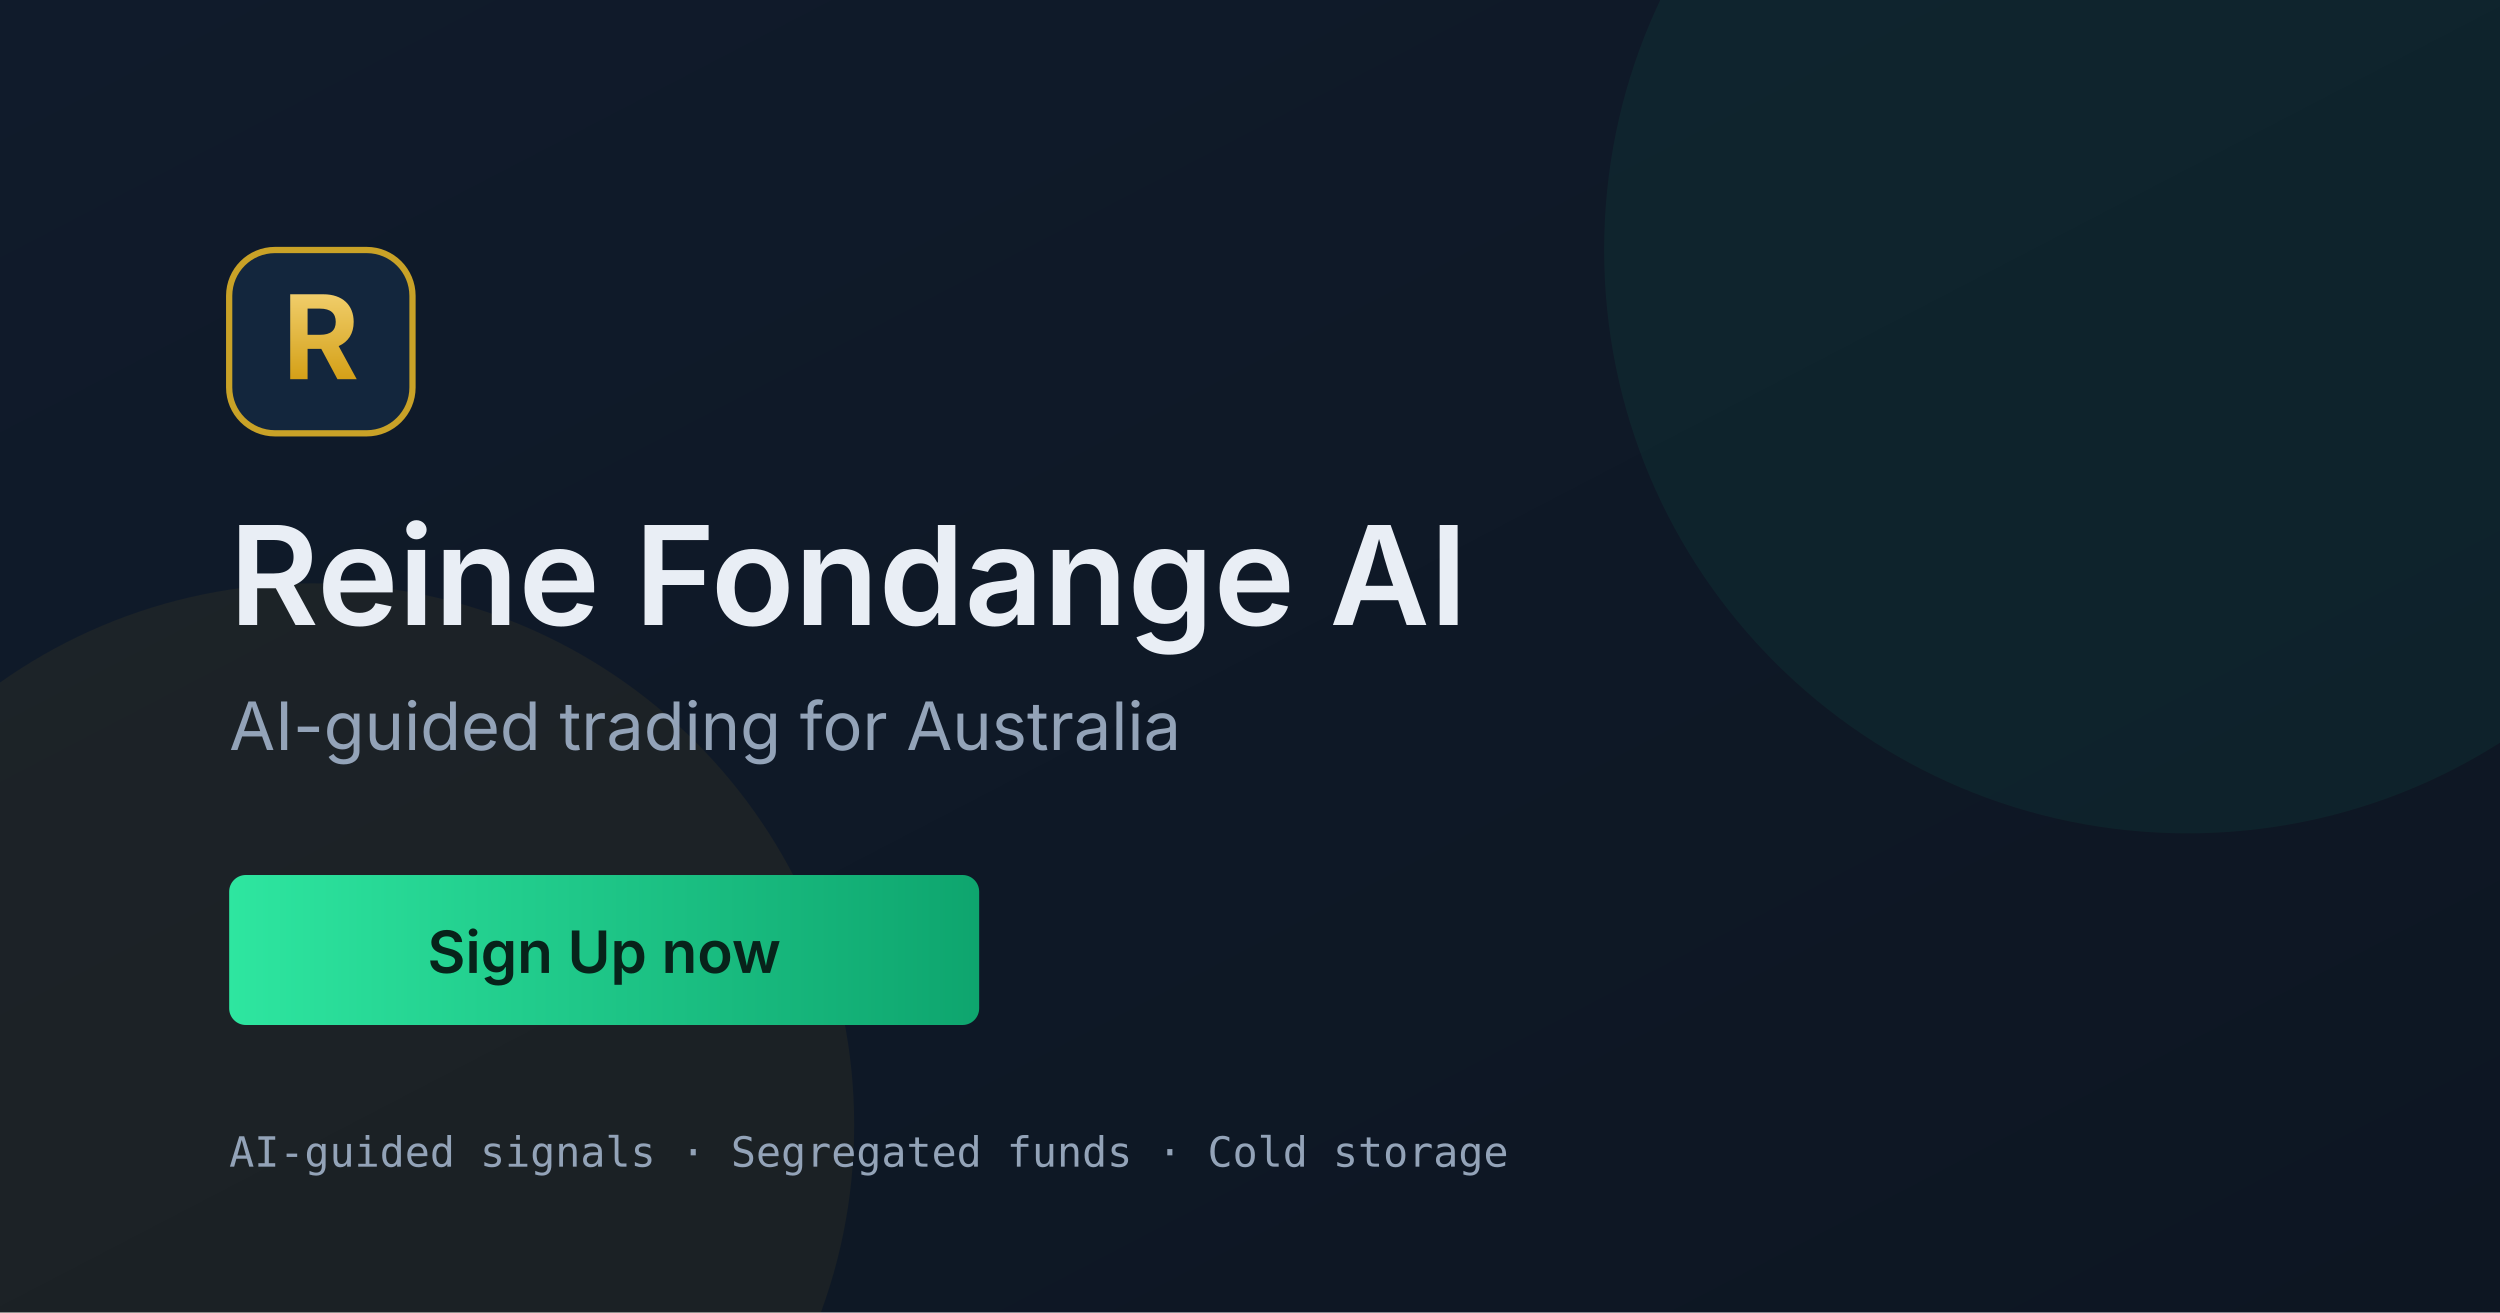
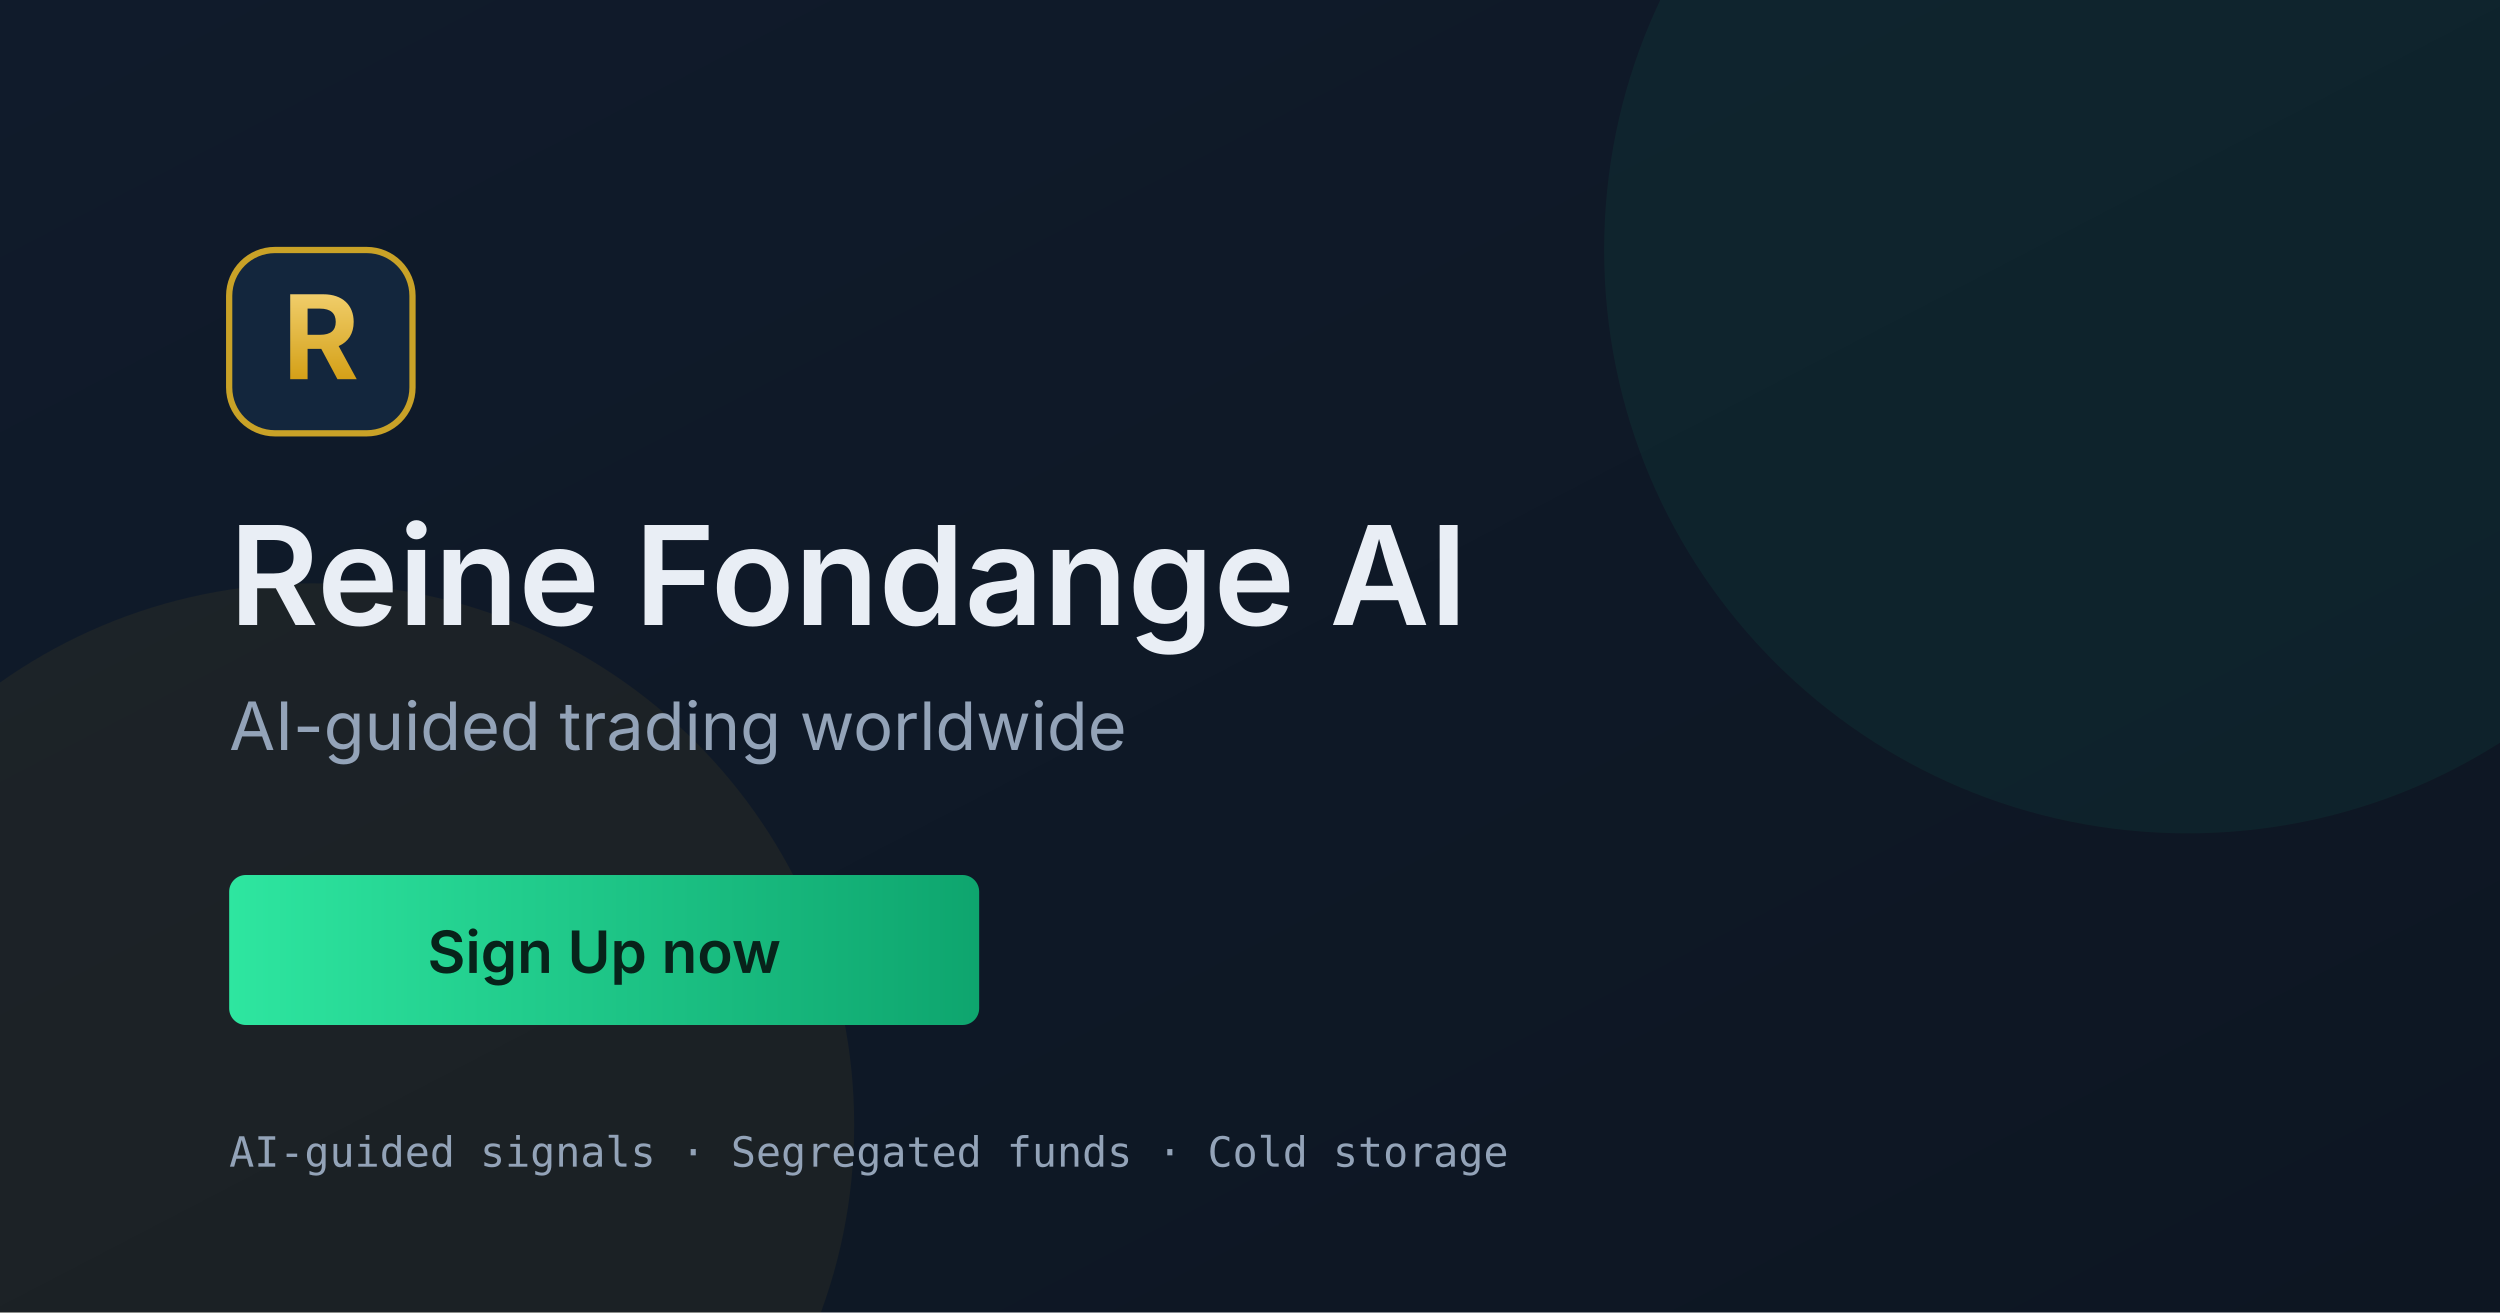
<svg xmlns="http://www.w3.org/2000/svg" width="1200" height="630" viewBox="0 0 1200 630">
  <defs>
    <linearGradient id="bg" x1="0" y1="0" x2="1" y2="1">
      <stop offset="0" stop-color="#101b2b" />
      <stop offset="1" stop-color="#0d1622" />
    </linearGradient>
    <linearGradient id="gold" x1="0" y1="0" x2="0" y2="1">
      <stop offset="0" stop-color="#f0cd6a" />
      <stop offset="1" stop-color="#d4a017" />
    </linearGradient>
    <linearGradient id="emerald" x1="0" y1="0" x2="1" y2="0">
      <stop offset="0" stop-color="#2ee6a0" />
      <stop offset="1" stop-color="#0ea56e" />
    </linearGradient>
  </defs>
  <rect width="1200" height="630" fill="url(#bg)" />
  <circle cx="1050" cy="120" r="280" fill="#16c784" opacity="0.07" />
  <circle cx="150" cy="540" r="260" fill="#d4a017" opacity="0.07" />
  <g transform="translate(110 120)">
    <rect width="88" height="88" rx="22" fill="#13263d" stroke="#c9a227" stroke-width="3" />
    <text x="44" y="62" text-anchor="middle" font-family="Inter, Arial, sans-serif" font-weight="700" font-size="56" fill="url(#gold)">R</text>
  </g>
  <text x="110" y="300" font-family="Inter, Arial, sans-serif" font-size="66" font-weight="600" fill="#e9eef5">Reine Fondange AI</text>
-   <text x="110" y="360" font-family="Inter, Arial, sans-serif" font-size="32" fill="#93a3b8">AI-guided trading for Australia</text>
+   <text x="110" y="360" font-family="Inter, Arial, sans-serif" font-size="32" fill="#93a3b8">AI-guided trading worldwide</text>
  <rect x="110" y="420" width="360" height="72" rx="8" fill="url(#emerald)" />
  <text x="290" y="467" font-family="Inter, Arial, sans-serif" font-size="28" font-weight="600" fill="#07231a" text-anchor="middle">Sign Up now</text>
  <text x="110" y="560" font-family="'IBM Plex Mono', monospace" font-size="20" fill="#93a3b8">AI-guided signals · Segregated funds · Cold storage</text>
</svg>
